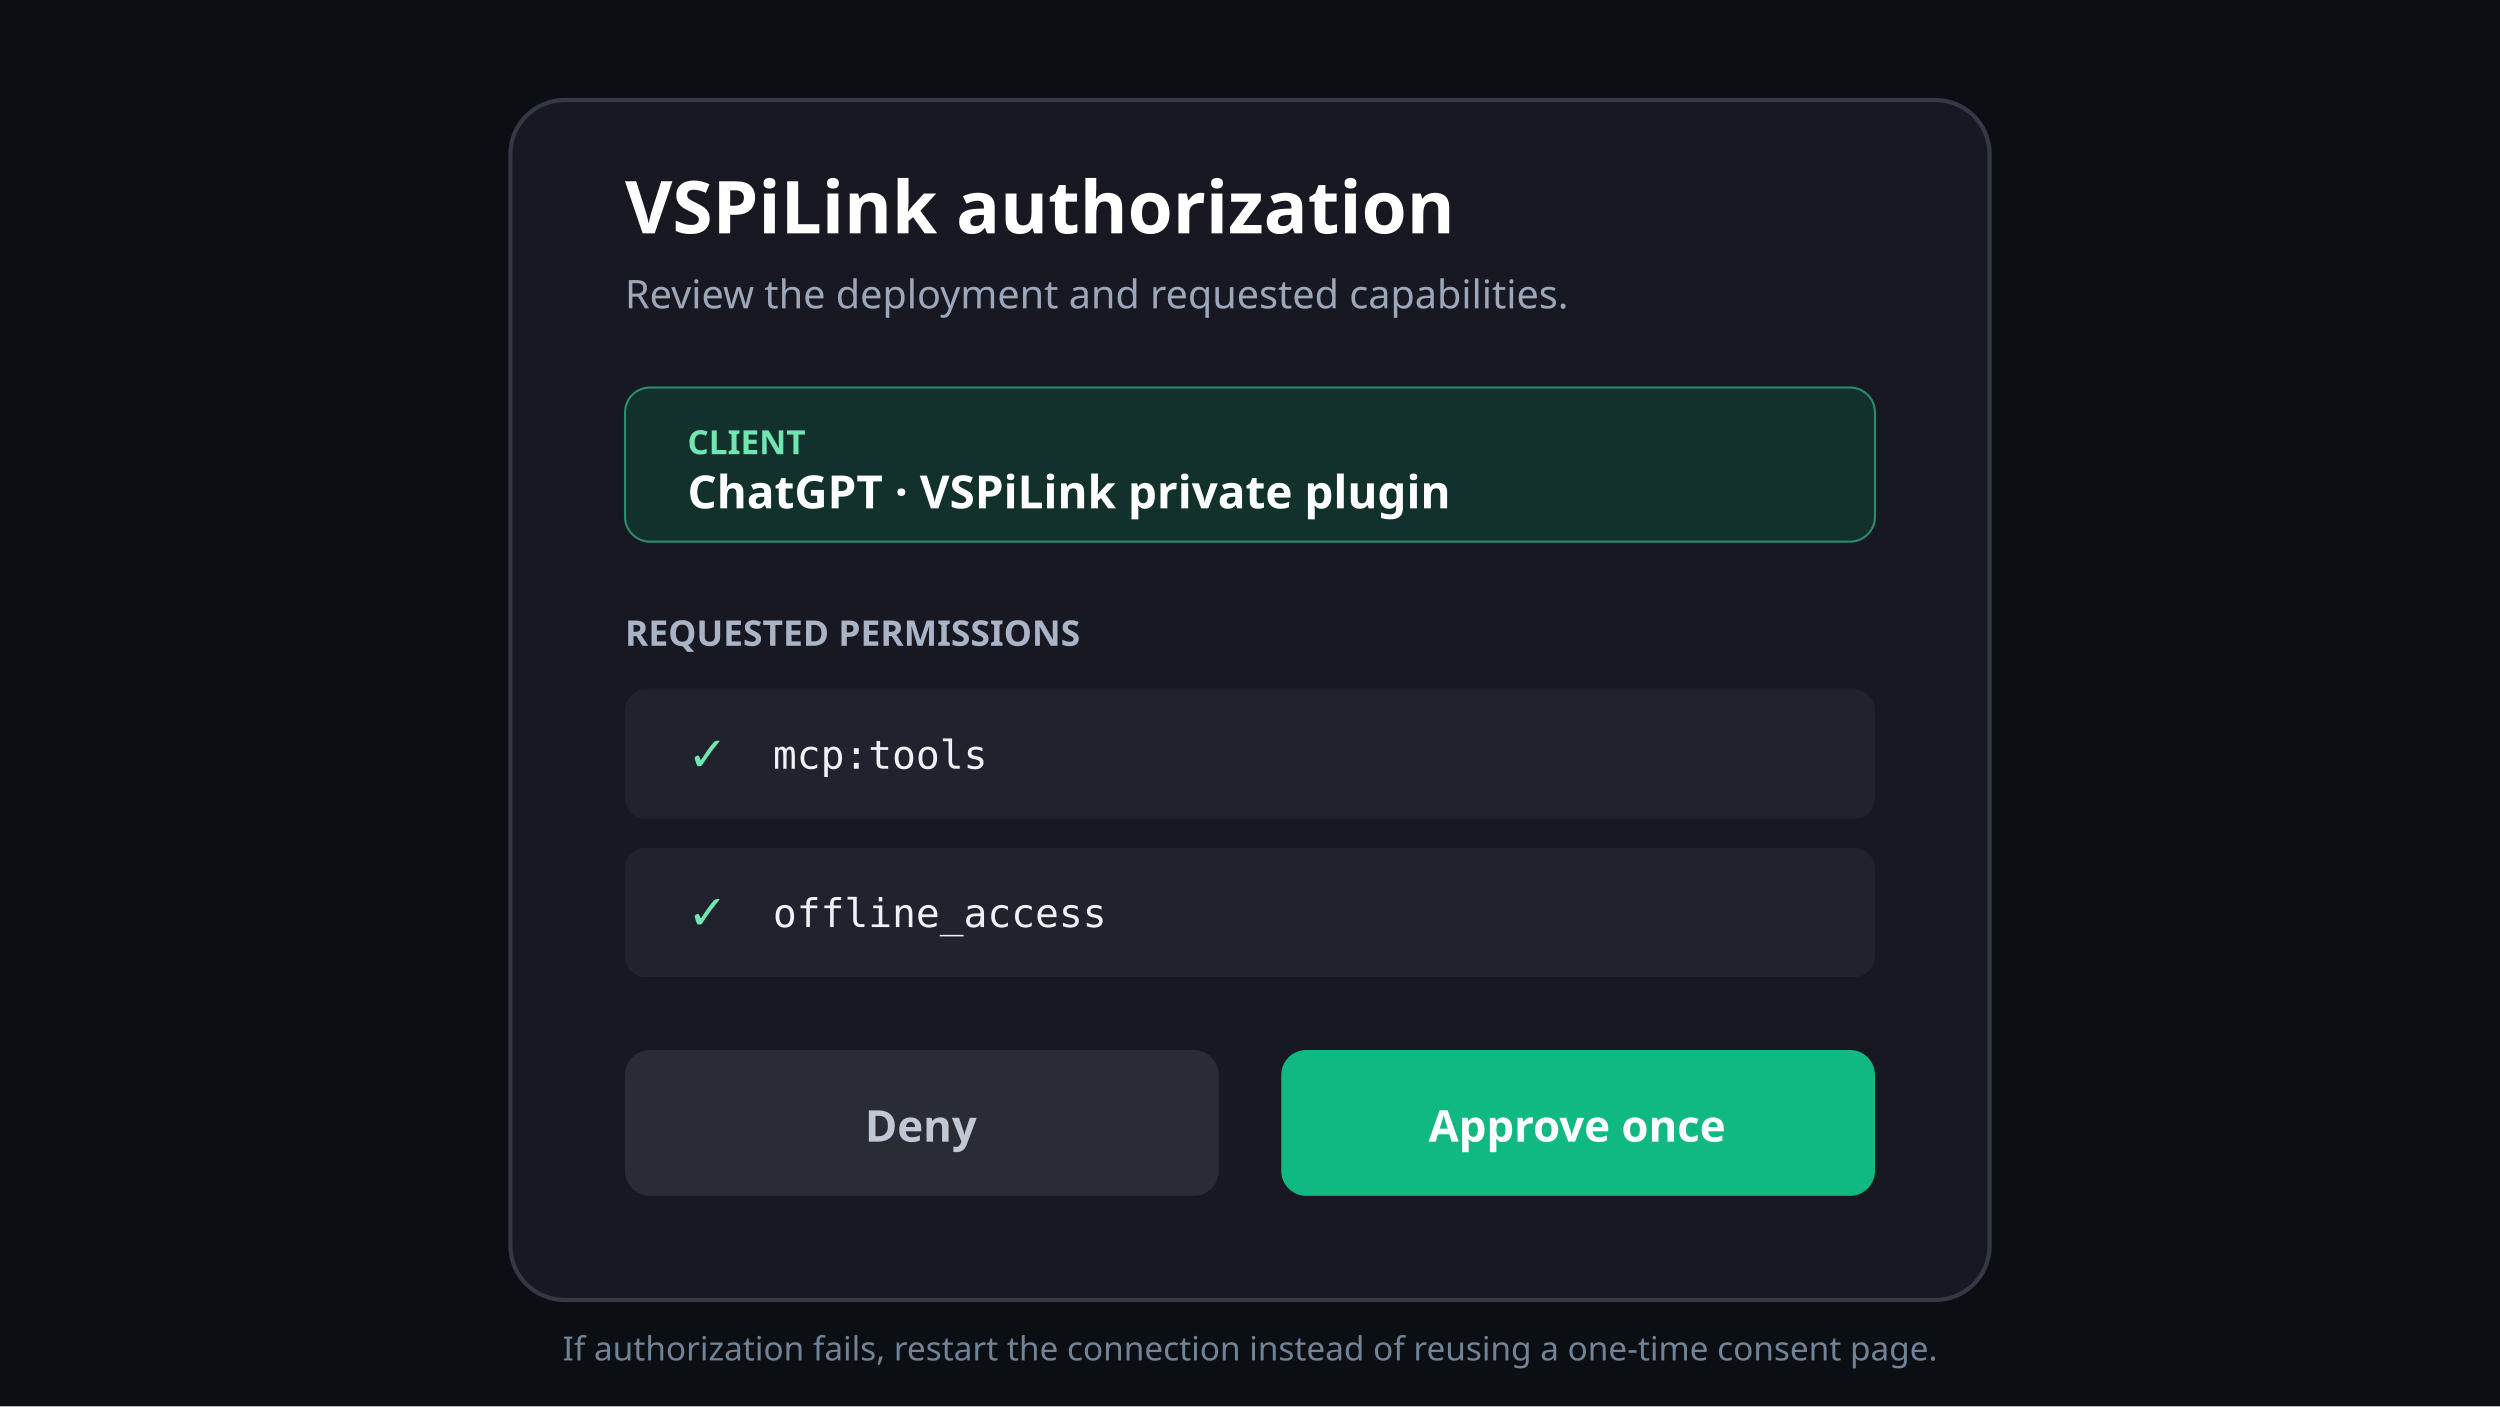
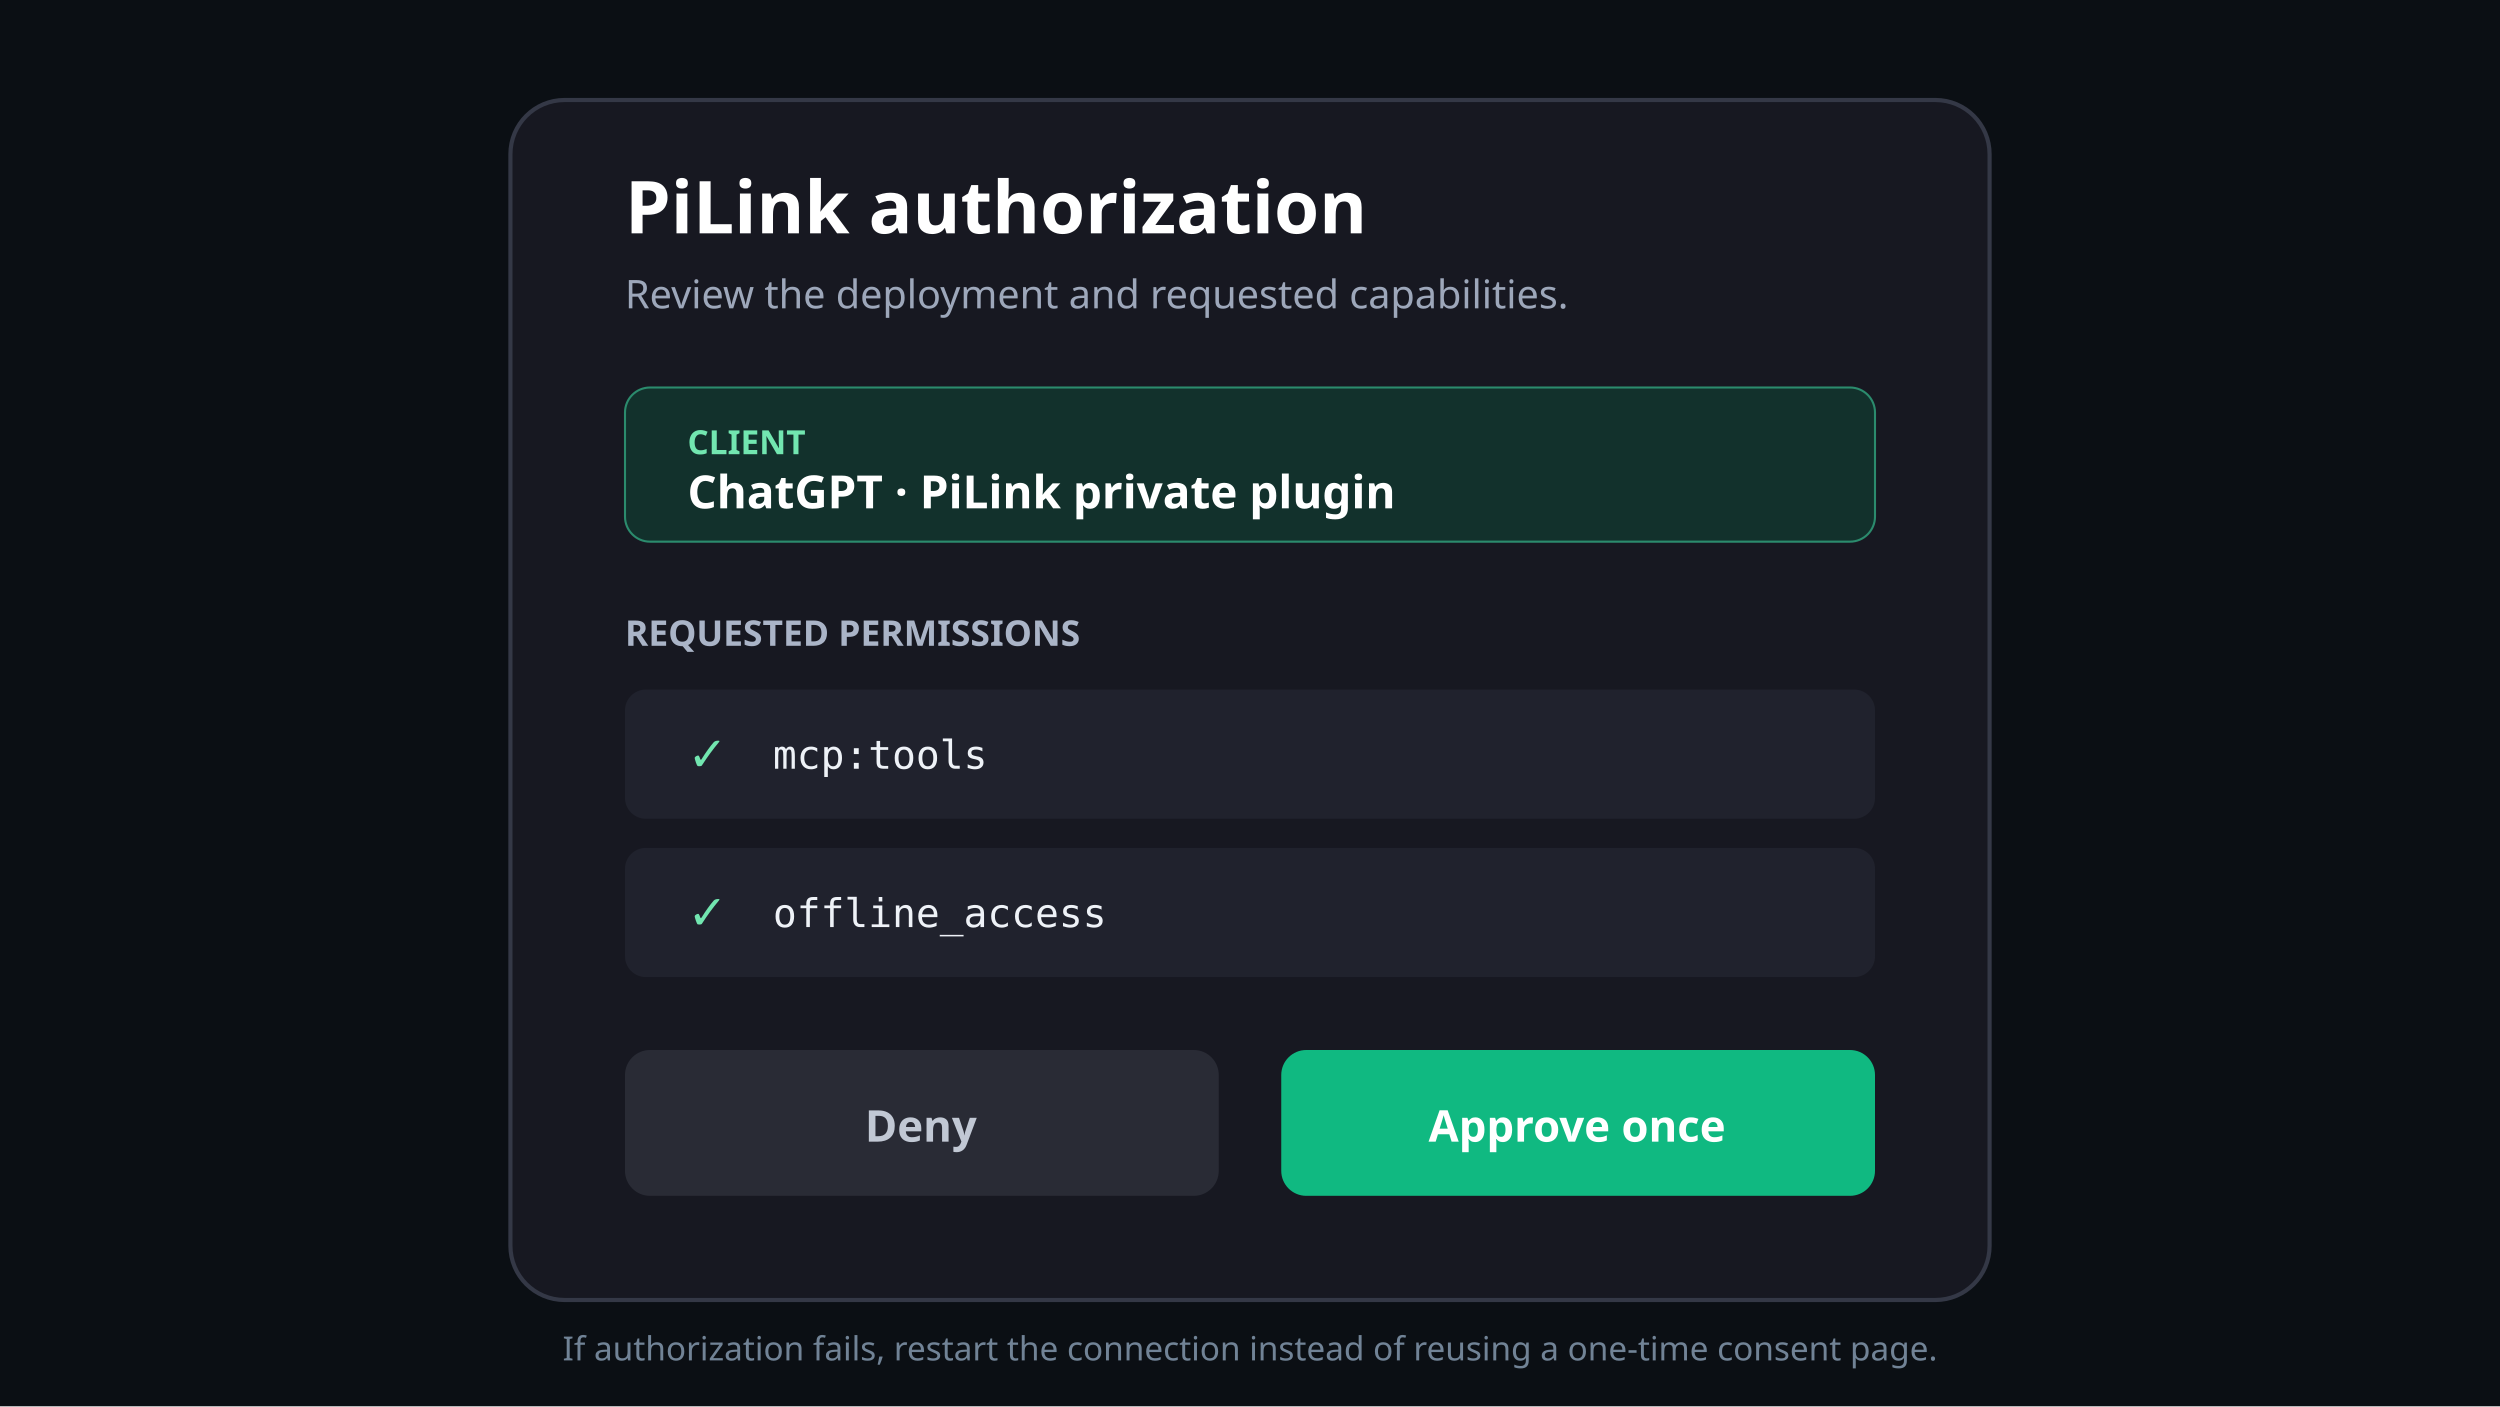
<svg xmlns="http://www.w3.org/2000/svg" viewBox="0 0 1200 675" role="img" aria-labelledby="title desc">
  <rect width="1200" height="675" fill="#0b0f14" />
  <rect x="245" y="48" width="710" height="576" rx="26" fill="#171821" stroke="#343846" stroke-width="2" />
-   <text x="300" y="112" fill="#ffffff" font-family="system-ui,sans-serif" font-size="35" font-weight="800">VSPiLink authorization</text>
+   <text x="300" y="112" fill="#ffffff" font-family="system-ui,sans-serif" font-size="35" font-weight="800">PiLink authorization</text>
  <text x="300" y="148" fill="#9da7ba" font-family="system-ui,sans-serif" font-size="19">Review the deployment and requested capabilities.</text>
  <rect x="300" y="186" width="600" height="74" rx="12" fill="#12312c" stroke="#2b8b6d" />
  <text x="330" y="218" fill="#72e6b0" font-family="system-ui,sans-serif" font-size="16" font-weight="700">CLIENT</text>
-   <text x="330" y="244" fill="#ffffff" font-family="system-ui,sans-serif" font-size="22" font-weight="700">ChatGPT · VSPiLink private plugin</text>
+   <text x="330" y="244" fill="#ffffff" font-family="system-ui,sans-serif" font-size="22" font-weight="700">ChatGPT · PiLink private plugin</text>
  <text x="300" y="310" fill="#aab4c7" font-family="system-ui,sans-serif" font-size="17" font-weight="700">REQUESTED PERMISSIONS</text>
  <rect x="300" y="331" width="600" height="62" rx="10" fill="#20222d" />
  <text x="330" y="370" fill="#72e6b0" font-family="system-ui,sans-serif" font-size="23">✓</text>
  <text x="371" y="369" fill="#eef2f7" font-family="ui-monospace,monospace" font-size="19">mcp:tools</text>
  <rect x="300" y="407" width="600" height="62" rx="10" fill="#20222d" />
  <text x="330" y="446" fill="#72e6b0" font-family="system-ui,sans-serif" font-size="23">✓</text>
  <text x="371" y="445" fill="#eef2f7" font-family="ui-monospace,monospace" font-size="19">offline_access</text>
  <rect x="300" y="504" width="285" height="70" rx="12" fill="#292b35" />
  <text x="442" y="548" text-anchor="middle" fill="#c1c8d4" font-family="system-ui,sans-serif" font-size="21" font-weight="700">Deny</text>
  <rect x="615" y="504" width="285" height="70" rx="12" fill="#10b981" />
  <text x="757" y="548" text-anchor="middle" fill="#ffffff" font-family="system-ui,sans-serif" font-size="21" font-weight="800">Approve once</text>
  <text x="600" y="653" text-anchor="middle" fill="#718396" font-family="system-ui,sans-serif" font-size="16">If authorization fails, restart the connection instead of reusing a one-time consent page.</text>
</svg>
